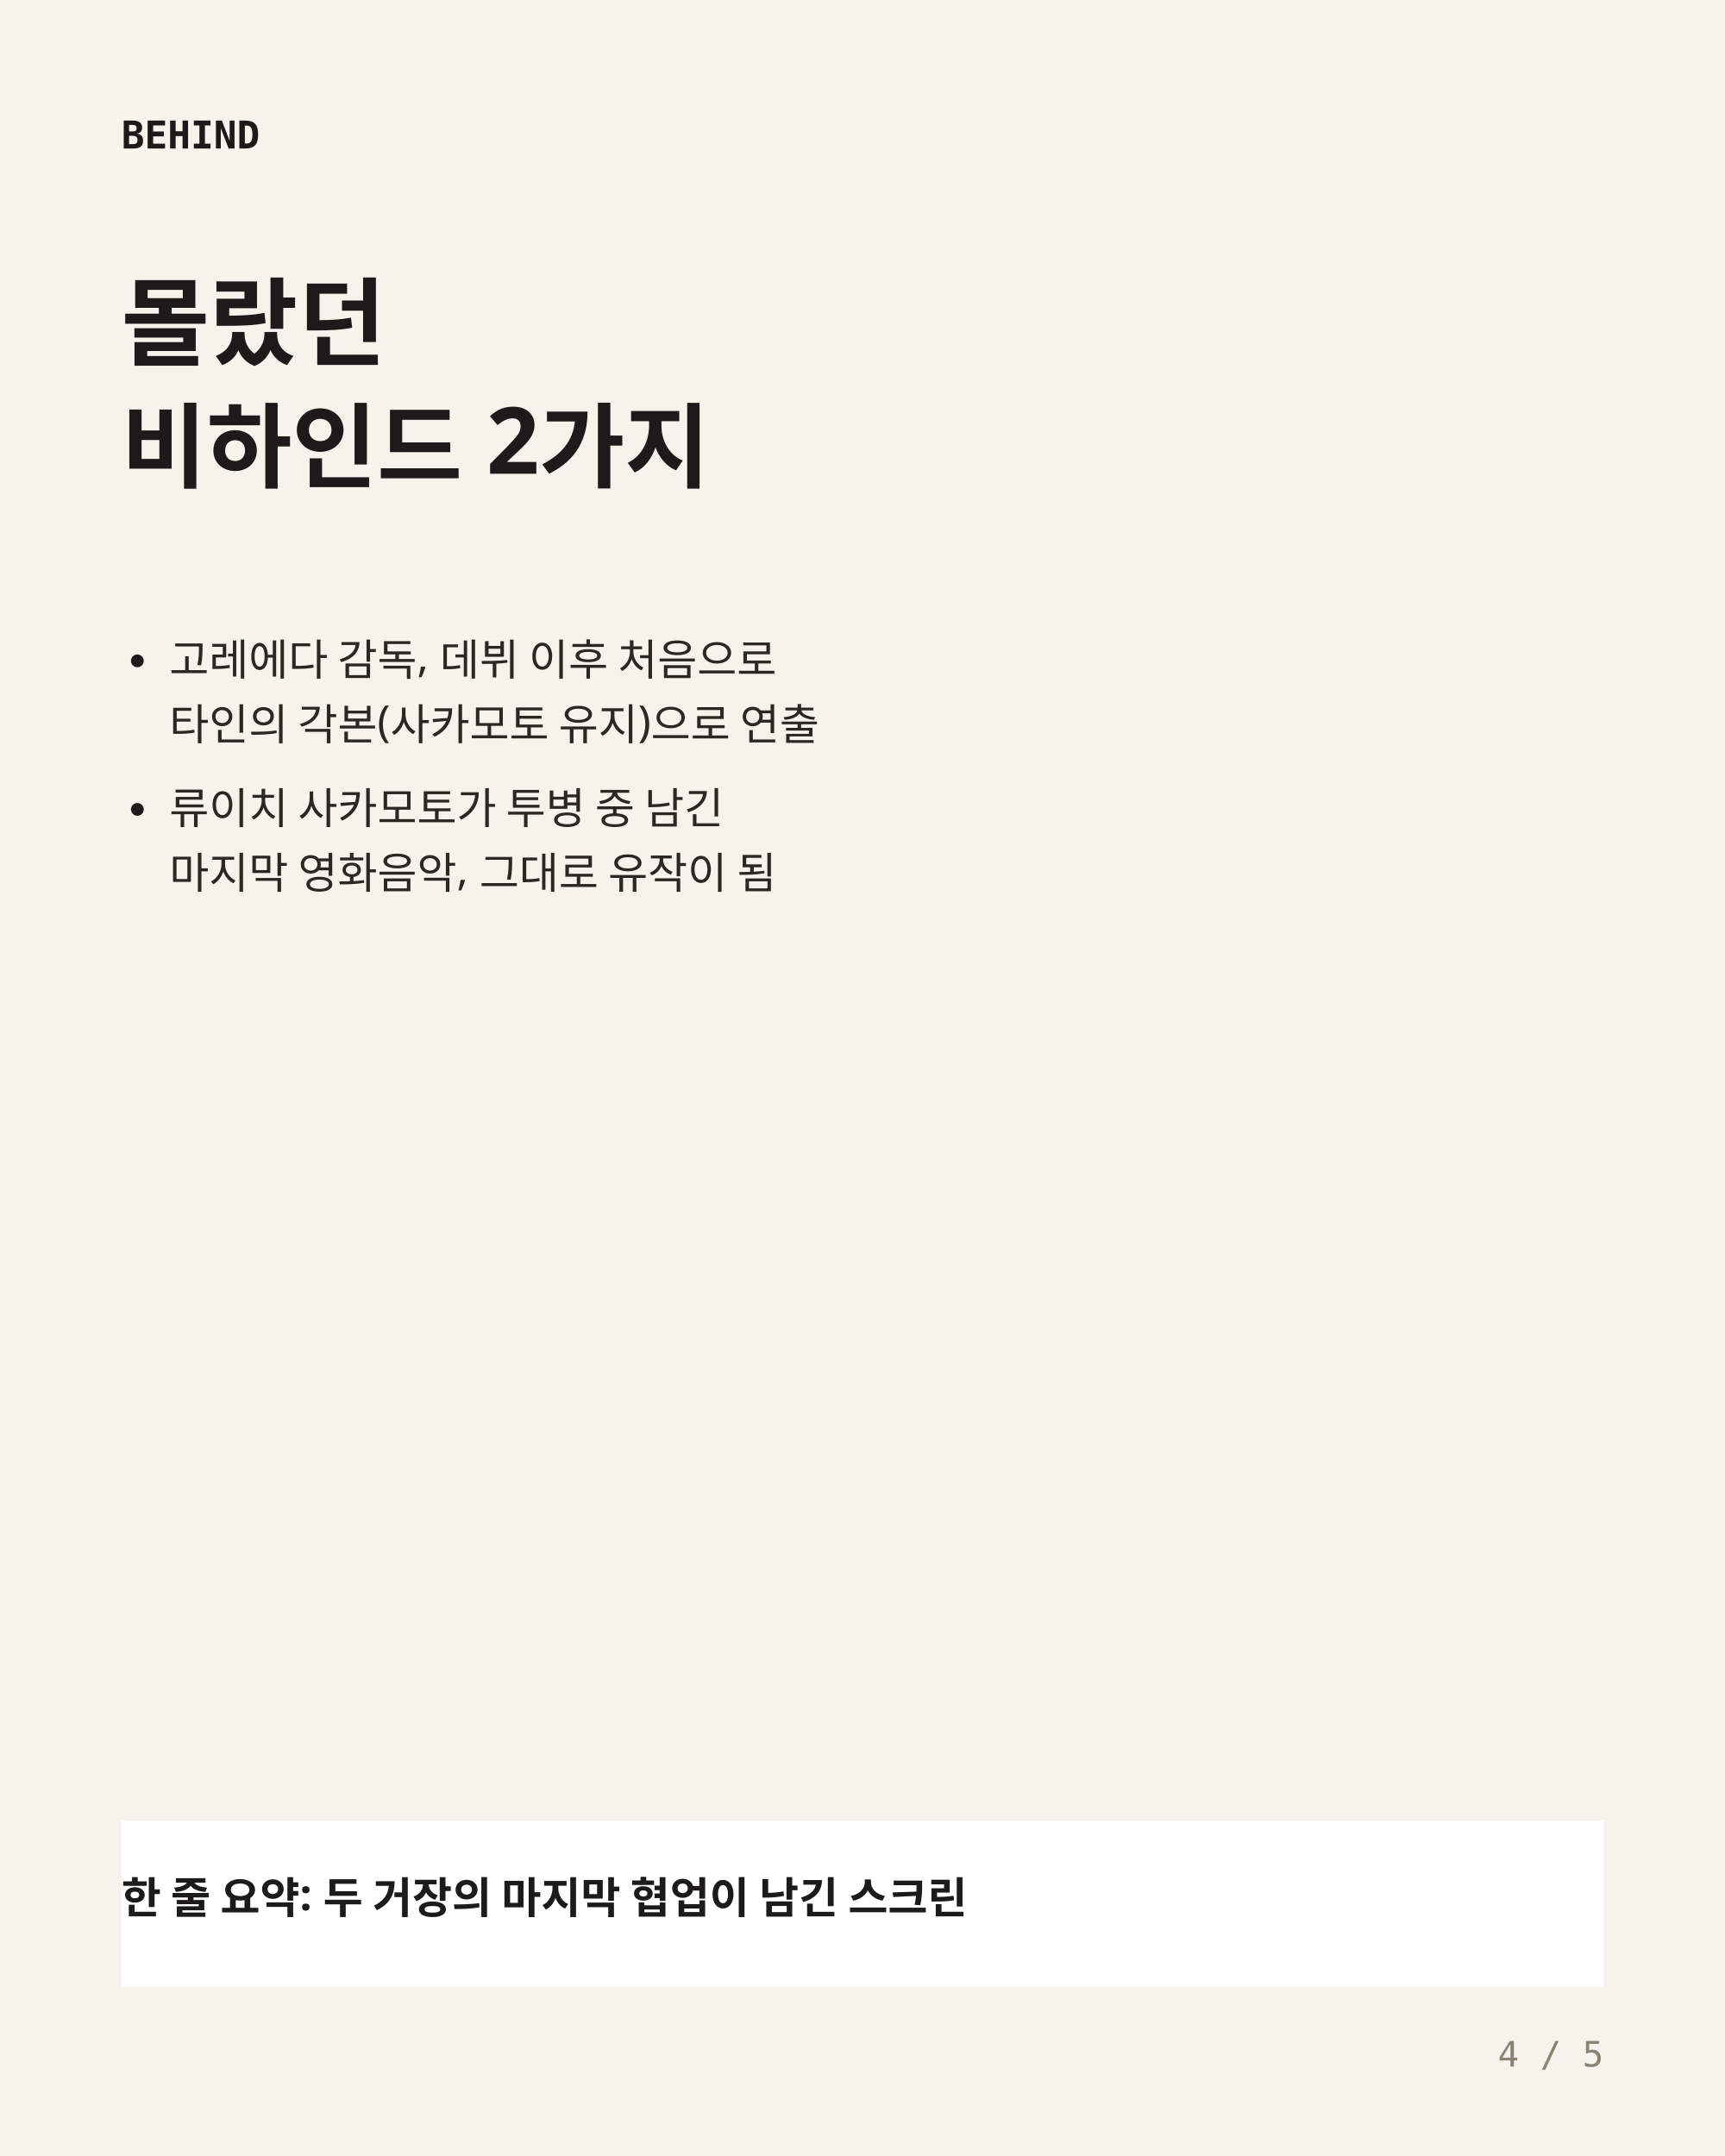
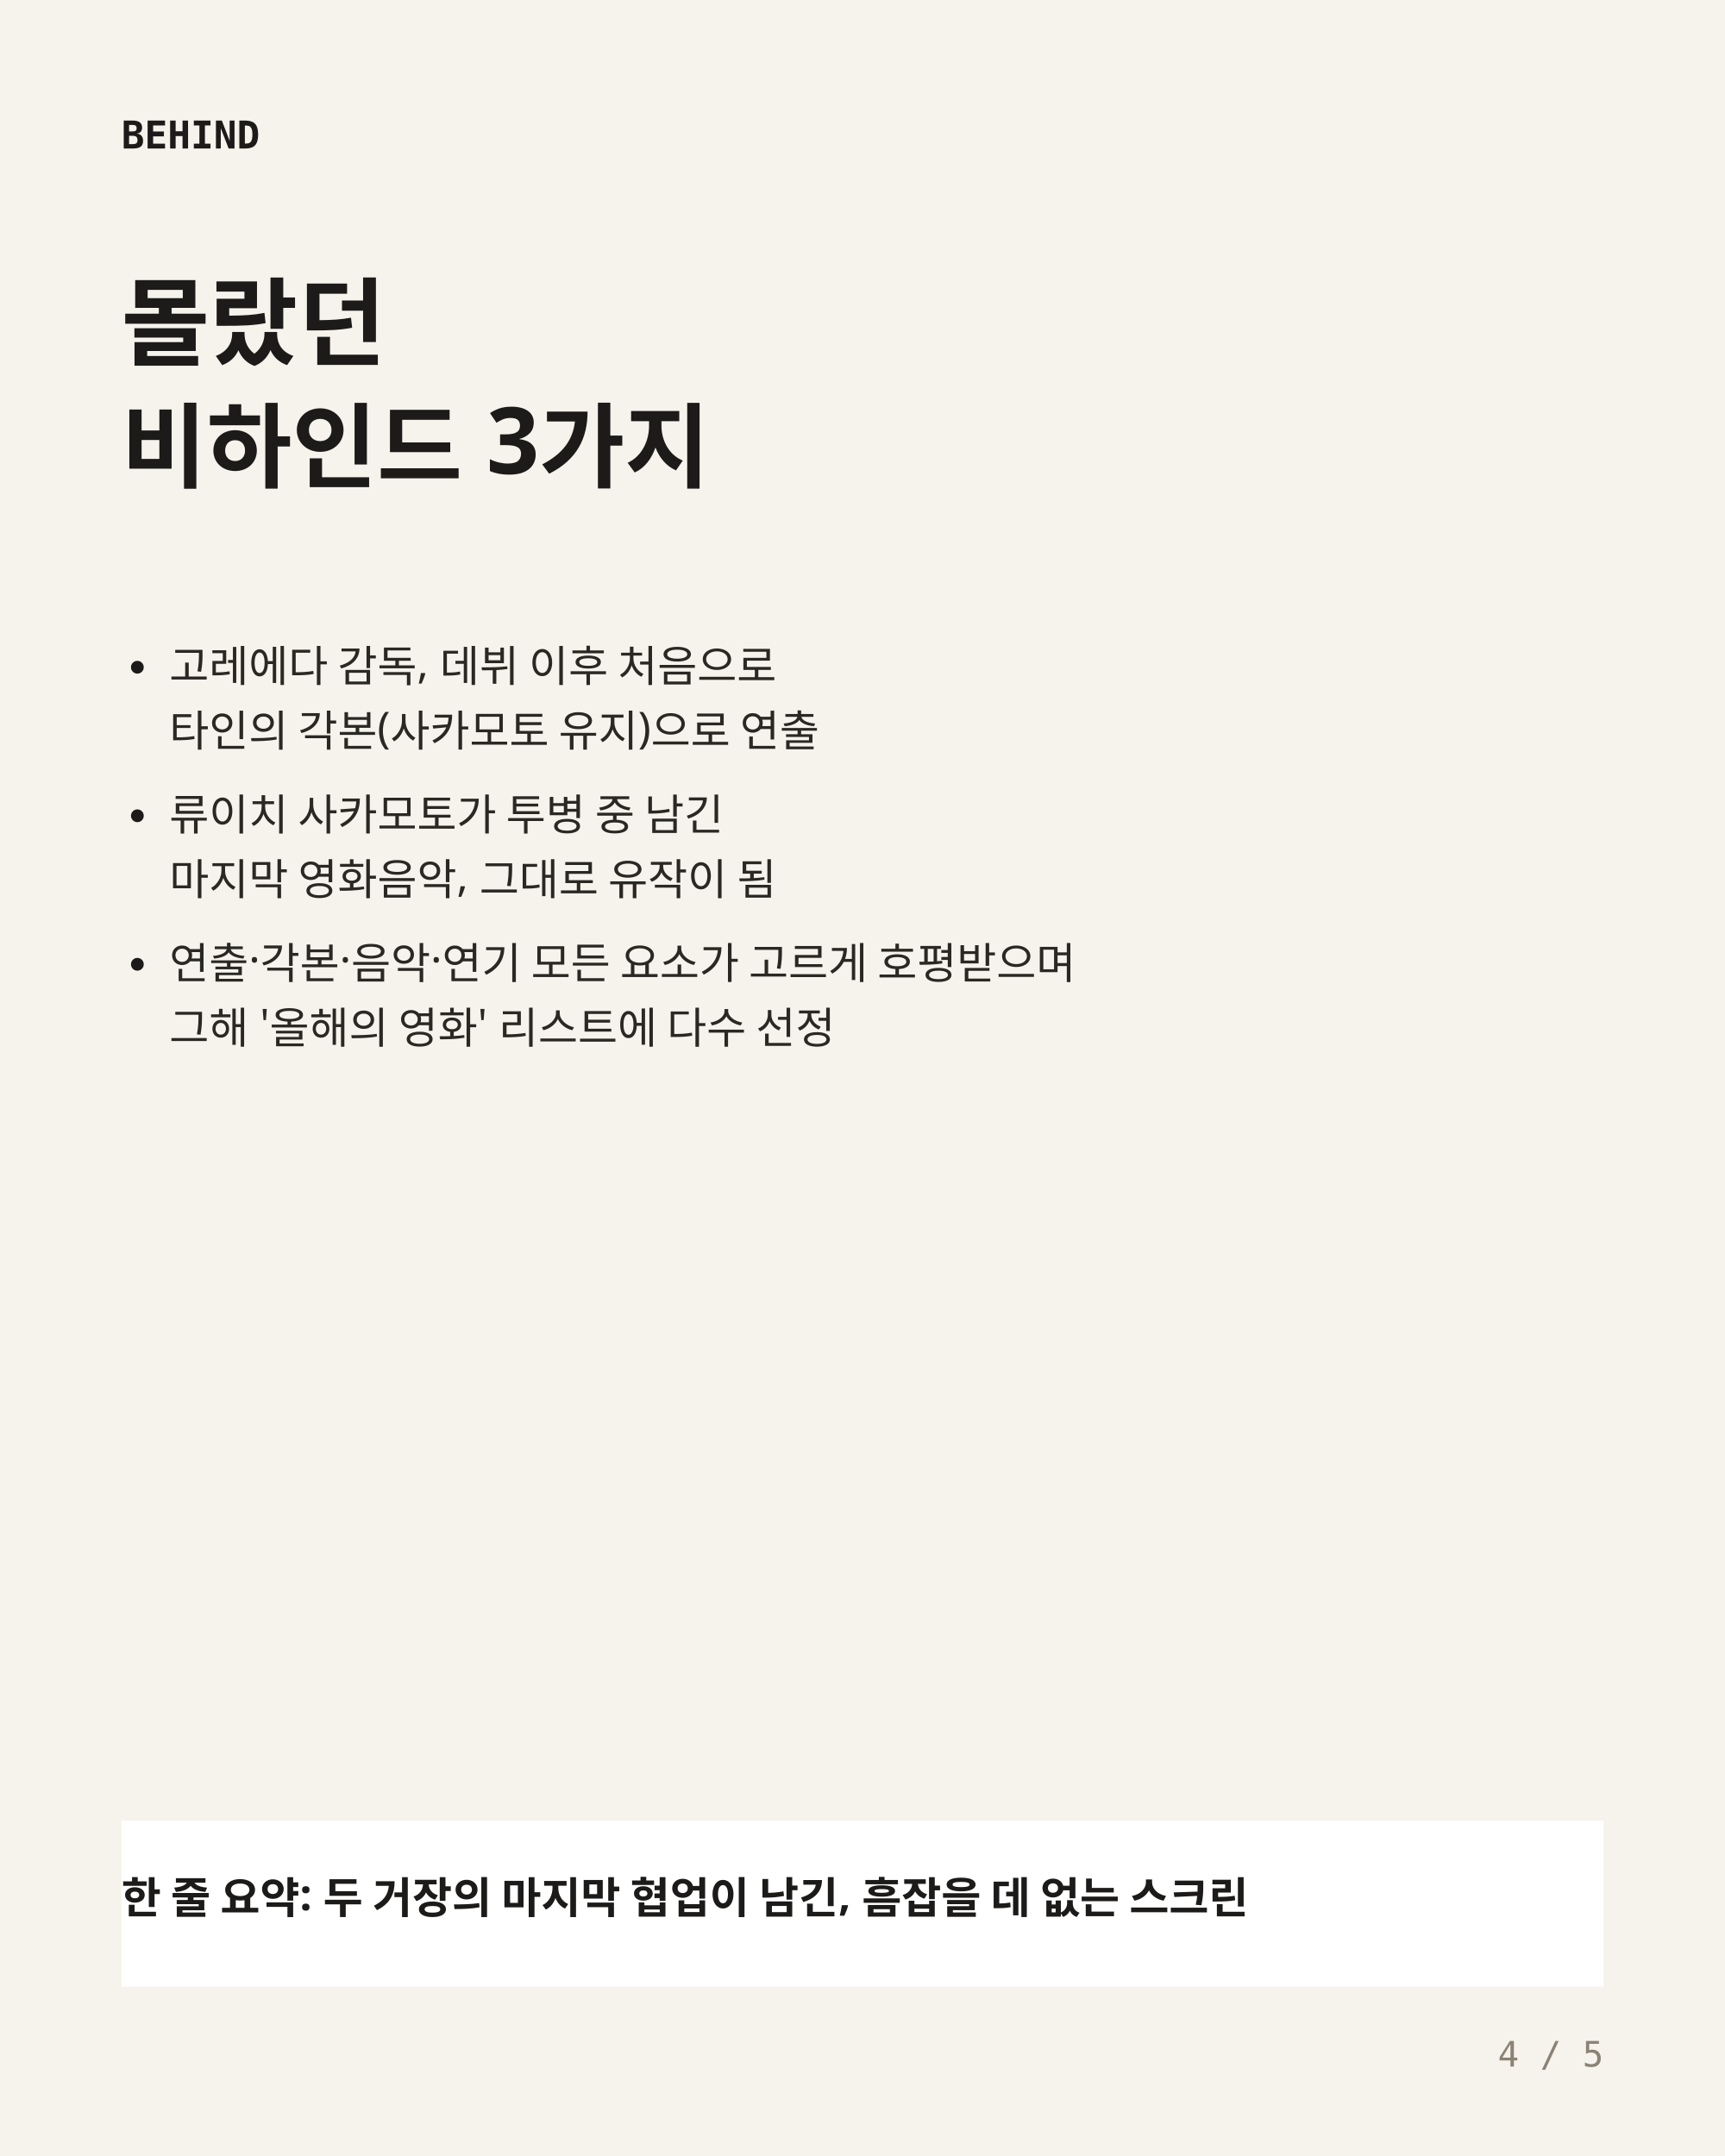
<svg xmlns="http://www.w3.org/2000/svg" width="1080" height="1350" viewBox="0 0 1080 1350">
  <rect width="1080" height="1350" fill="#F6F2EC" />
  <text x="76" y="93.0" font-size="24" font-weight="700" font-family="'Plex Mono','SFMono-Regular',monospace" fill="#1C1B19">BEHIND</text>
  <text x="76" y="224.0" font-size="60" font-weight="800" font-family="'Pretendard','Apple SD Gothic Neo','Malgun Gothic',sans-serif" fill="#1C1B19">몰랐던</text>
-   <text x="76" y="300.8" font-size="58" font-weight="800" font-family="'Pretendard','Apple SD Gothic Neo','Malgun Gothic',sans-serif" fill="#1C1B19">비하인드 2가지</text>
-   <circle cx="86" cy="413.8" r="4" fill="#1C1B19" />
-   <text x="106" y="422.8" font-size="27" font-weight="400" font-family="'Pretendard','Apple SD Gothic Neo','Malgun Gothic',sans-serif" fill="#2A2823">고레에다 감독, 데뷔 이후 처음으로</text>
-   <text x="106" y="463.3" font-size="27" font-weight="400" font-family="'Pretendard','Apple SD Gothic Neo','Malgun Gothic',sans-serif" fill="#2A2823">타인의 각본(사카모토 유지)으로 연출</text>
-   <circle cx="86" cy="506.8" r="4" fill="#1C1B19" />
-   <text x="106" y="515.8" font-size="27" font-weight="400" font-family="'Pretendard','Apple SD Gothic Neo','Malgun Gothic',sans-serif" fill="#2A2823">류이치 사카모토가 투병 중 남긴</text>
-   <text x="106" y="556.3" font-size="27" font-weight="400" font-family="'Pretendard','Apple SD Gothic Neo','Malgun Gothic',sans-serif" fill="#2A2823">마지막 영화음악, 그대로 유작이 됨</text>
+   <text x="76" y="300.8" font-size="58" font-weight="800" font-family="'Pretendard','Apple SD Gothic Neo','Malgun Gothic',sans-serif" fill="#1C1B19">비하인드 3가지</text>
+   <circle cx="86" cy="417.8" r="4" fill="#1C1B19" />
+   <text x="106" y="426.8" font-size="27" font-weight="400" font-family="'Pretendard','Apple SD Gothic Neo','Malgun Gothic',sans-serif" fill="#2A2823">고레에다 감독, 데뷔 이후 처음으로</text>
+   <text x="106" y="467.3" font-size="27" font-weight="400" font-family="'Pretendard','Apple SD Gothic Neo','Malgun Gothic',sans-serif" fill="#2A2823">타인의 각본(사카모토 유지)으로 연출</text>
+   <circle cx="86" cy="510.8" r="4" fill="#1C1B19" />
+   <text x="106" y="519.8" font-size="27" font-weight="400" font-family="'Pretendard','Apple SD Gothic Neo','Malgun Gothic',sans-serif" fill="#2A2823">류이치 사카모토가 투병 중 남긴</text>
+   <text x="106" y="560.3" font-size="27" font-weight="400" font-family="'Pretendard','Apple SD Gothic Neo','Malgun Gothic',sans-serif" fill="#2A2823">마지막 영화음악, 그대로 유작이 됨</text>
+   <circle cx="86" cy="603.8" r="4" fill="#1C1B19" />
+   <text x="106" y="612.8" font-size="27" font-weight="400" font-family="'Pretendard','Apple SD Gothic Neo','Malgun Gothic',sans-serif" fill="#2A2823">연출·각본·음악·연기 모든 요소가 고르게 호평받으며</text>
+   <text x="106" y="653.3" font-size="27" font-weight="400" font-family="'Pretendard','Apple SD Gothic Neo','Malgun Gothic',sans-serif" fill="#2A2823">그해 '올해의 영화' 리스트에 다수 선정</text>
  <rect x="76" y="1140" width="928" height="104" fill="#FFFFFF" />
-   <text x="76" y="1198.0" font-size="27" font-weight="700" font-family="'Pretendard','Apple SD Gothic Neo','Malgun Gothic',sans-serif" fill="#1C1B19">한 줄 요약: 두 거장의 마지막 협업이 남긴 스크린</text>
+   <text x="76" y="1198.0" font-size="27" font-weight="700" font-family="'Pretendard','Apple SD Gothic Neo','Malgun Gothic',sans-serif" fill="#1C1B19">한 줄 요약: 두 거장의 마지막 협업이 남긴, 흠잡을 데 없는 스크린</text>
  <text text-anchor="end" x="1004" y="1294.0" font-size="22" font-weight="500" font-family="'Plex Mono','SFMono-Regular',monospace" fill="#8A8375">4 / 5</text>
</svg>
